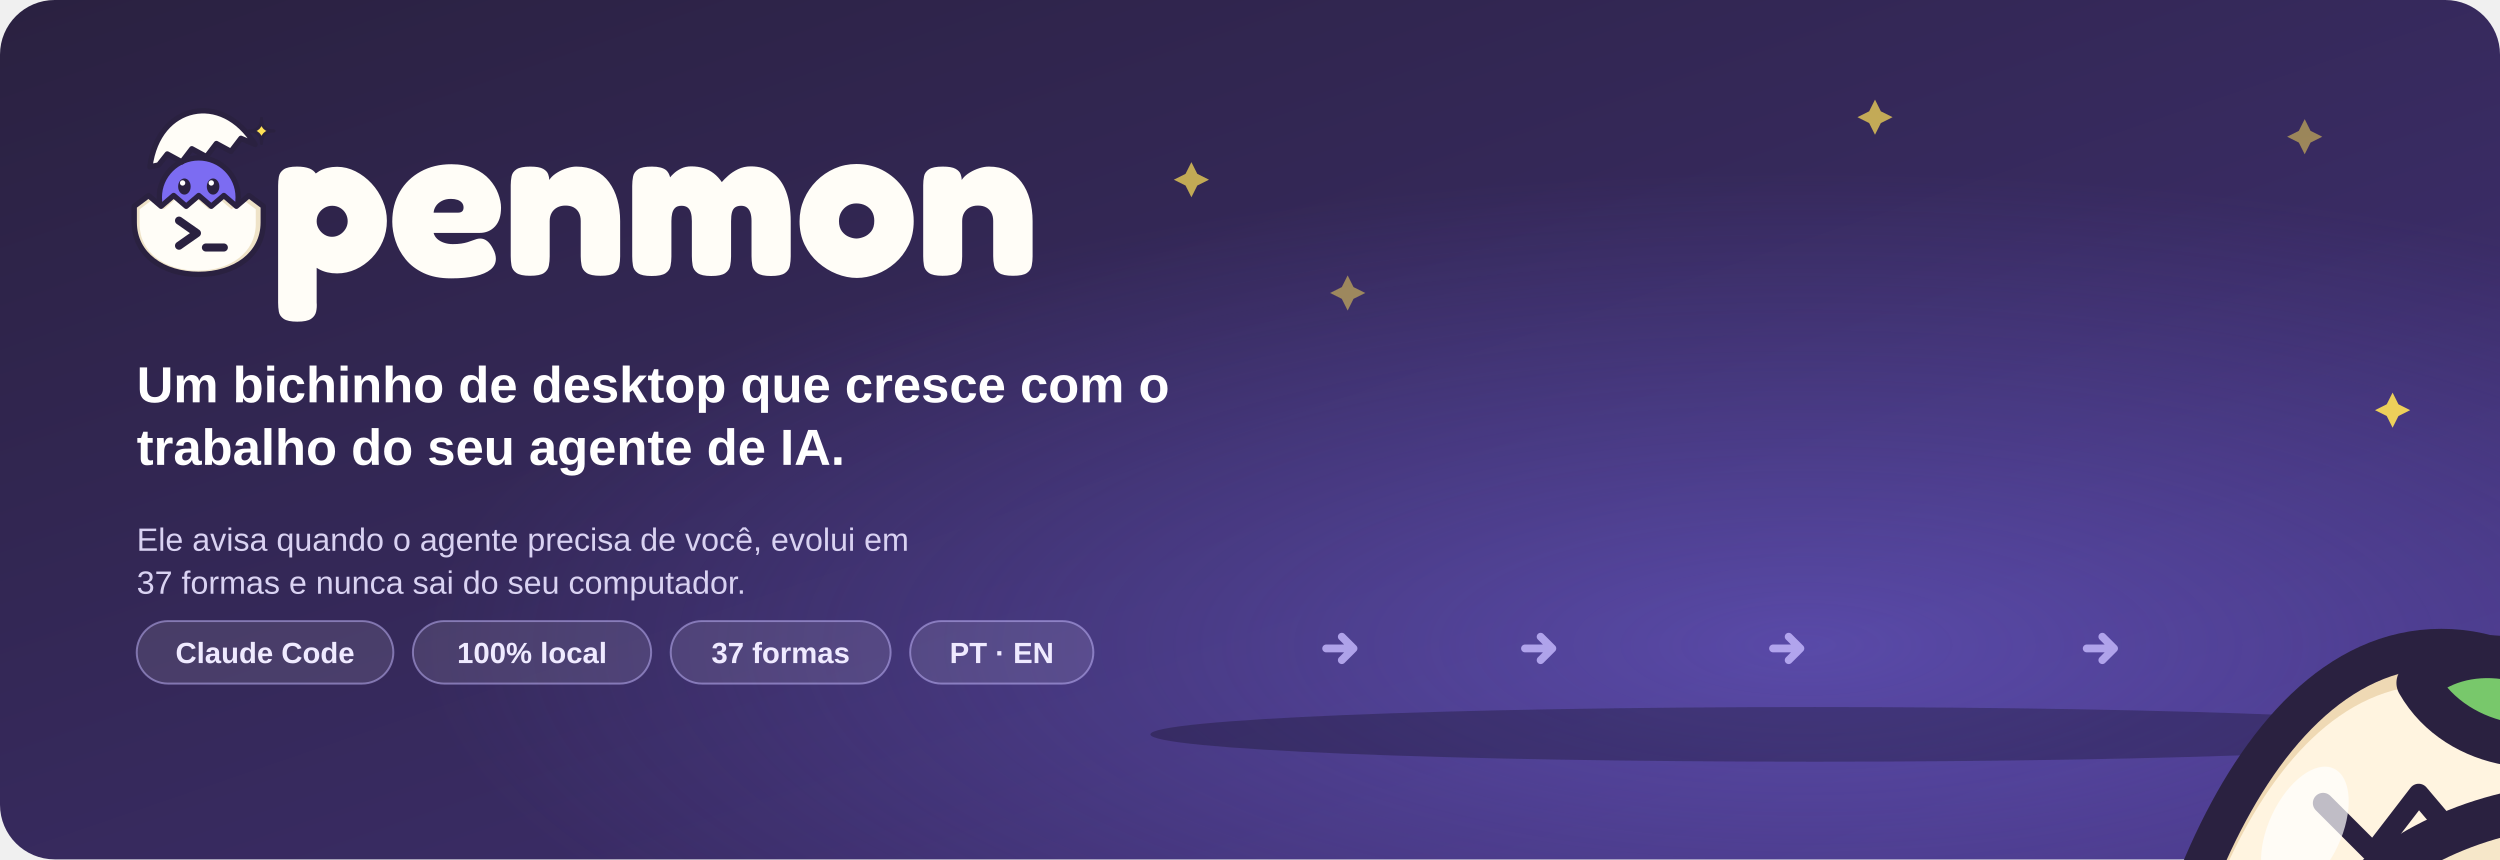
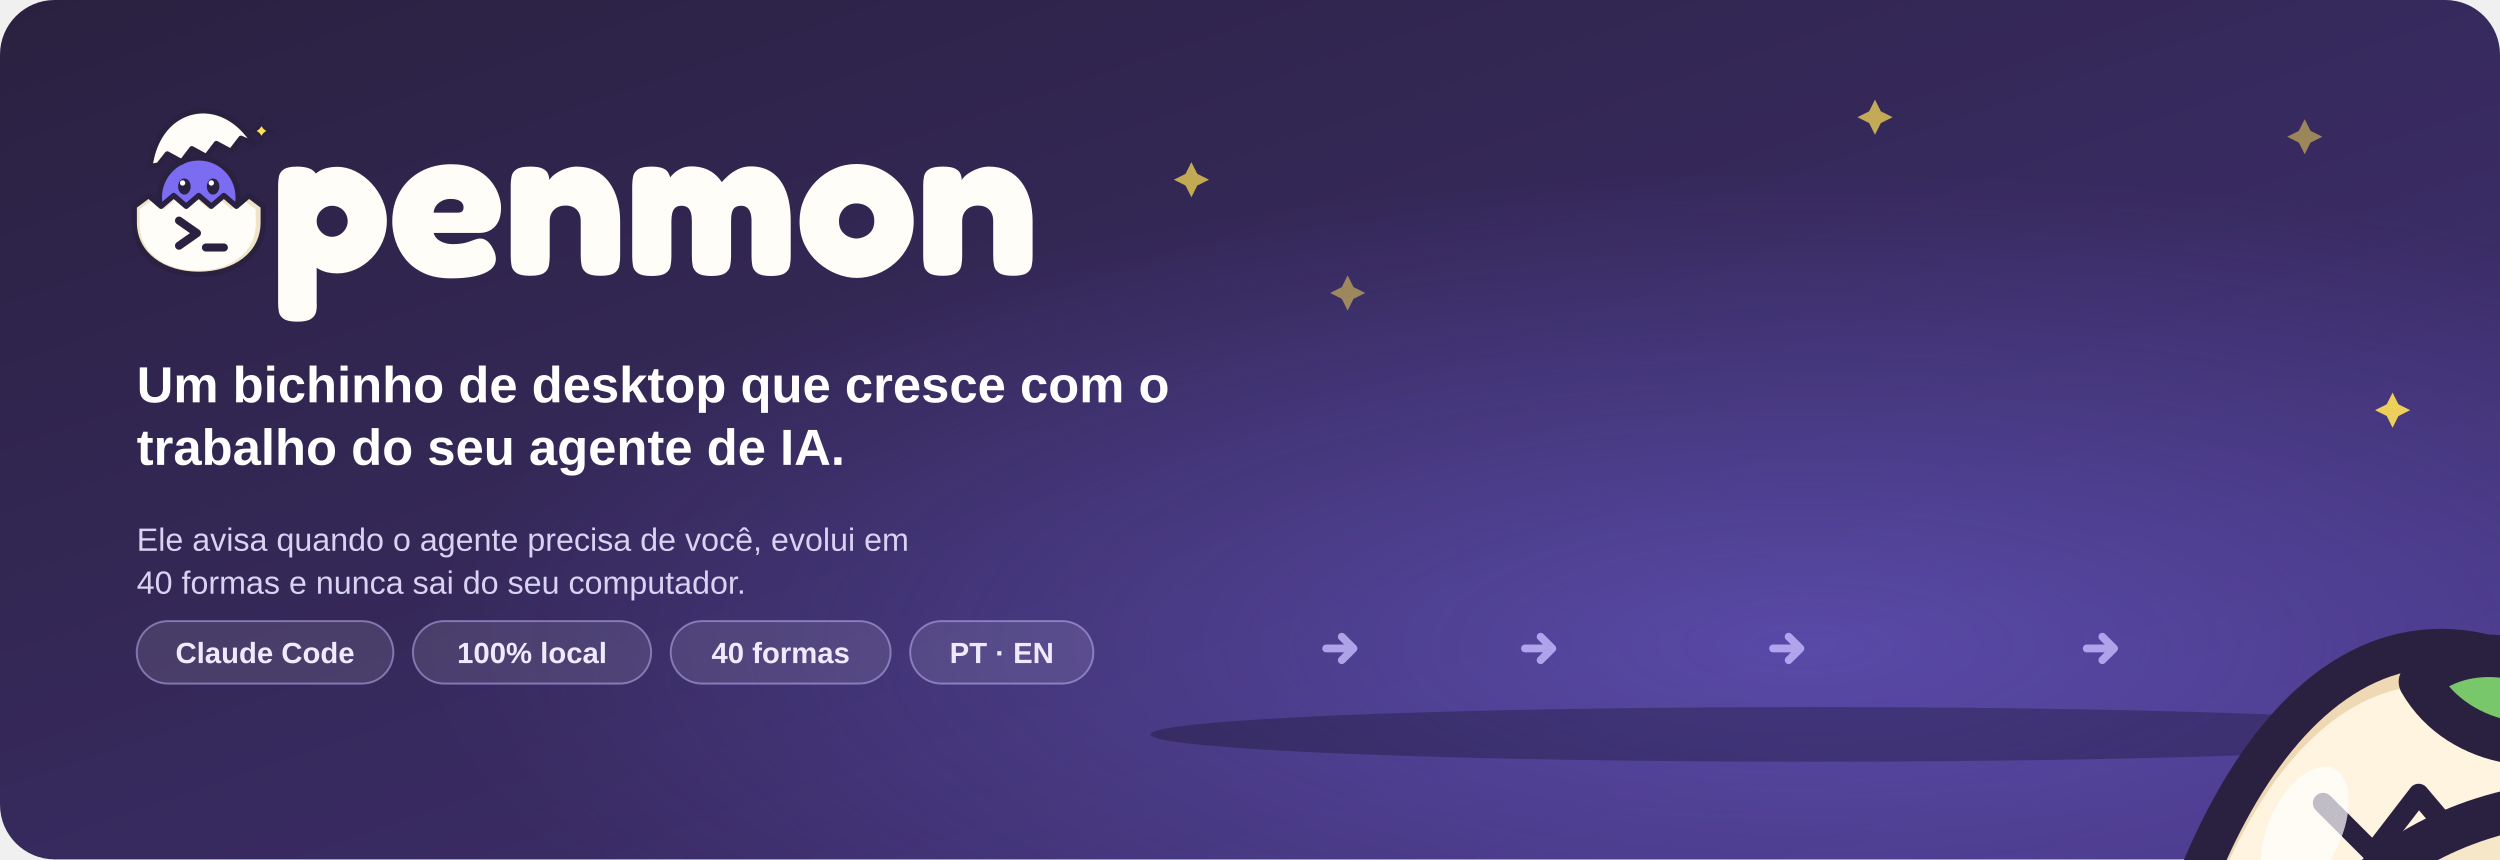
<svg xmlns="http://www.w3.org/2000/svg" viewBox="0 0 1280 440" width="1280" height="440" font-family="'Segoe UI', 'Helvetica Neue', Arial, sans-serif" role="img" aria-label="Openmon">
  <defs>
    <linearGradient id="bg" x1="0" y1="0" x2="1" y2="1">
      <stop offset="0" stop-color="#2a2140" />
      <stop offset="1" stop-color="#43327a" />
    </linearGradient>
    <radialGradient id="glow" cx=".72" cy=".75" r=".55">
      <stop offset="0" stop-color="#7c6cf2" stop-opacity=".45" />
      <stop offset="1" stop-color="#7c6cf2" stop-opacity="0" />
    </radialGradient>
  </defs>
  <rect width="1280" height="440" rx="28" fill="url(#bg)" />
  <rect width="1280" height="440" rx="28" fill="url(#glow)" />
  <path d="M1180 61 L1183 67 L1189 70 L1183 73 L1180 79 L1177 73 L1171 70 L1177 67Z" fill="#ffe156" opacity="0.5" />
  <path d="M610 83 L613 89 L619 92 L613 95 L610 101 L607 95 L601 92 L607 89Z" fill="#ffe156" opacity="0.7" />
  <path d="M1225 201 L1228 207 L1234 210 L1228 213 L1225 219 L1222 213 L1216 210 L1222 207Z" fill="#ffe156" opacity="0.9" />
  <path d="M690 141 L693 147 L699 150 L693 153 L690 159 L687 153 L681 150 L687 147Z" fill="#ffe156" opacity="0.5" />
  <path d="M960 51 L963 57 L969 60 L963 63 L960 69 L957 63 L951 60 L957 57Z" fill="#ffe156" opacity="0.7" />
  <svg x="62" y="56" width="470" height="112" viewBox="0 40 4262 1011" preserveAspectRatio="xMidYMax meet" overflow="visible">
    <style>.cr { display: block; width: 100%; height: 100%; overflow: visible; }
.cr .o { stroke: rgb(42, 33, 64); stroke-width: 6; stroke-linejoin: round; stroke-linecap: round; }
.cr .o.thin { stroke-width: 3.5; }
.cr .o.g { stroke-width: 9; }
.cr .ln { fill: none; }
.cr .k { fill: rgb(42, 33, 64); }
.cr .w { fill: rgb(255, 255, 255); }
.logo .o { stroke-width: 11; }
.logo .g { stroke-width: 15; }
.logo .o.thin { stroke-width: 7; }</style>
    <g class="cr logo" transform="translate(-55.7 2.4) scale(4.1622)">
      <path class="o thin" fill="#ffe156" d="M170 18 Q170 32 184 32 Q170 32 170 46 Q170 32 156 32 Q170 32 170 18Z" />
      <circle class="o" fill="#7c6cf2" cx="100" cy="106" r="44" />
      <ellipse class="k" cx="84" cy="94" rx="7" ry="9" />
      <circle class="w" cx="82" cy="90" r="3" />
      <ellipse class="k" cx="116" cy="94" rx="7" ry="9" />
      <circle class="w" cx="114" cy="90" r="3" />
      <path fill="#efe3c8" d="M28 116 L44 104 L58 116 L72 104 L86 116 L100 104 L114 116 L128 104 L142 116 L156 104 L172 116 C172 124 172 128 172 134 C172 170 140 192 100 192 C60 192 28 170 28 134 C28 128 28 122 28 116Z" />
      <path fill="#fffdf7" transform="matrix(.9 0 0 .9 8.8 15)" d="M28 116 L44 104 L58 116 L72 104 L86 116 L100 104 L114 116 L128 104 L142 116 L156 104 L172 116 C172 124 172 128 172 134 C172 170 140 192 100 192 C60 192 28 170 28 134 C28 128 28 122 28 116Z" />
      <path class="o ln" d="M28 116 L44 104 L58 116 L72 104 L86 116 L100 104 L114 116 L128 104 L142 116 L156 104 L172 116 C172 124 172 128 172 134 C172 170 140 192 100 192 C60 192 28 170 28 134 C28 128 28 122 28 116Z" />
      <path class="o g ln" d="M78 132 L98 146 L78 160" />
      <path class="o g ln" d="M108 162 L128 162" />
      <g transform="translate(0 -20) rotate(-12 100 60)">
        <path class="o" fill="#fffdf7" d="M40 80 C52 46 76 30 100 30 C124 30 148 46 160 80 L146 70 L132 82 L118 70 L104 82 L90 70 L76 82 L62 70 L50 80Z" />
      </g>
    </g>
    <path fill="#fffdf7" d="M1003 797L1003 797Q954 797 918 777L918 777Q913 774 908 771L908 771L908 932Q910 954 905.5 974.5Q901 995 882 1008Q863 1021 818 1021L818 1021Q774 1021 755 1008Q736 995 732.5 975Q729 955 729 933L729 933L729 390Q729 368 732.5 348Q736 328 754.5 314.5Q773 301 817 301L817 301Q852 301 875 310L875 310Q894 318 904 333L904 333Q912 327 920 322L920 322Q955 302 1003 302L1003 302Q1047 302 1088.5 323Q1130 344 1163 379.5Q1196 415 1215 460Q1234 505 1234 553L1234 553Q1234 603 1215 647.5Q1196 692 1163.5 725.5Q1131 759 1089.5 778Q1048 797 1003 797ZM979 627L979 627Q999 627 1015.5 617Q1032 607 1042 590.5Q1052 574 1052 555L1052 555Q1052 535 1042.5 518.5Q1033 502 1016.5 492.5Q1000 483 980 483Q960 483 943.5 493Q927 503 917.5 519Q908 535 908 555L908 555Q908 574 918 590.5Q928 607 944 617Q960 627 979 627ZM1532 820L1532 820Q1457 820 1405 795.5Q1353 771 1321 731.5Q1289 692 1274 646Q1259 600 1259 557L1259 557Q1259 478 1294 418Q1329 358 1391 324Q1453 290 1533 290L1533 290Q1595 290 1639 310Q1683 330 1710.5 361Q1738 392 1751 427Q1764 462 1764 492L1764 492Q1764 549 1736 579Q1708 609 1664 609L1664 609L1451 609Q1455 625 1467.5 636.5Q1480 648 1499 654.5Q1518 661 1540 661L1540 661Q1562 661 1579 658.5Q1596 656 1608.5 652Q1621 648 1631.5 644Q1642 640 1650.5 637.5Q1659 635 1667 635L1667 635Q1685 635 1700 647Q1715 659 1727 683L1727 683Q1734 696 1737 707.5Q1740 719 1740 729L1740 729Q1740 759 1715.5 779Q1691 799 1645 809.5Q1599 820 1532 820ZM1451 515L1451 515L1563 515Q1577 515 1583.5 509Q1590 503 1590 491L1590 491Q1590 478 1582.5 469Q1575 460 1562 455.5Q1549 451 1531 451L1531 451Q1507 451 1489 460.5Q1471 470 1461.5 484.5Q1452 499 1451 515ZM1899 808L1899 808Q1854 808 1835 794.5Q1816 781 1812.5 760Q1809 739 1809 717L1809 717L1809 388Q1809 366 1813 346Q1817 326 1836 313.5Q1855 301 1900 301L1900 301Q1941 301 1959.5 311.5Q1978 322 1983 337L1983 337Q1988 351 1988 363L1988 363Q1990 359 1993 356L1993 356Q2005 341 2025.5 328.5Q2046 316 2069.5 308.5Q2093 301 2114 301L2114 301Q2164 301 2202 320Q2240 339 2265.5 373.5Q2291 408 2304 454Q2317 500 2317 554L2317 554L2317 718Q2317 740 2313 761Q2309 782 2290.5 795Q2272 808 2226 808Q2180 808 2161 794.5Q2142 781 2138 760Q2134 739 2134 717L2134 717L2134 554Q2134 531 2125.5 515Q2117 499 2101.5 490.5Q2086 482 2063 482L2063 482Q2041 482 2024.5 491Q2008 500 1999 516Q1990 532 1990 554L1990 554L1990 718Q1990 740 1986 761Q1982 782 1963.5 795Q1945 808 1899 808ZM2463 809L2463 809Q2418 809 2399 795.5Q2380 782 2376.5 761Q2373 740 2373 718L2373 718L2373 391Q2373 368 2377 347.5Q2381 327 2400 314Q2419 301 2465 301L2465 301Q2510 301 2531 318L2531 318Q2544 330 2549 351L2549 351Q2555 343 2564 335L2564 335Q2578 321 2599 310.5Q2620 300 2647 300L2647 300Q2678 300 2704 308Q2730 316 2751.5 332.5Q2773 349 2789 373L2789 373Q2800 360 2819 343Q2838 326 2864.5 313Q2891 300 2924 300L2924 300Q2983 300 3024.5 330Q3066 360 3087.5 417Q3109 474 3109 555L3109 555L3109 718Q3109 740 3105 761Q3101 782 3082 795.5Q3063 809 3017 809L3017 809Q2972 809 2953 795Q2934 781 2930.5 760Q2927 739 2927 717L2927 717L2927 554Q2927 530 2921.5 514.5Q2916 499 2905.5 491Q2895 483 2879 483L2879 483Q2862 483 2851.5 490Q2841 497 2836.5 512.5Q2832 528 2832 555L2832 555L2832 718Q2832 740 2828 761Q2824 782 2805 795.5Q2786 809 2740 809L2740 809Q2695 809 2676 795Q2657 781 2653.5 760Q2650 739 2650 717L2650 717L2650 554Q2650 530 2645 514Q2640 498 2629.5 490.5Q2619 483 2602 483L2602 483Q2582 483 2572 493Q2562 503 2558.5 519Q2555 535 2555 554L2555 554L2555 719Q2555 741 2551 762Q2547 783 2528 796Q2509 809 2463 809ZM3416 818L3416 818Q3370 818 3323 799.5Q3276 781 3236.5 746.5Q3197 712 3173.5 663.5Q3150 615 3150 555L3150 555Q3150 500 3171 452Q3192 404 3228.5 367.5Q3265 331 3312.5 310Q3360 289 3414 289L3414 289Q3488 289 3548 324.5Q3608 360 3644 420Q3680 480 3680 554L3680 554Q3680 617 3656 666Q3632 715 3593 749Q3554 783 3507.5 800.5Q3461 818 3416 818ZM3414 635L3414 635Q3429 635 3448.5 627.5Q3468 620 3482.5 602Q3497 584 3497 553L3497 553Q3497 528 3486.5 510Q3476 492 3457 482Q3438 472 3413 472L3413 472Q3391 472 3373 482.5Q3355 493 3344 511.5Q3333 530 3333 554L3333 554Q3333 584 3347 602Q3361 620 3380 627.5Q3399 635 3414 635ZM3814 808L3814 808Q3769 808 3750 794.5Q3731 781 3727.5 760Q3724 739 3724 717L3724 717L3724 388Q3724 366 3728 346Q3732 326 3751 313.5Q3770 301 3815 301L3815 301Q3856 301 3874.5 311.5Q3893 322 3898 337L3898 337Q3903 351 3903 363L3903 363Q3905 359 3908 356L3908 356Q3920 341 3940.5 328.5Q3961 316 3984.5 308.5Q4008 301 4029 301L4029 301Q4079 301 4117 320Q4155 339 4180.5 373.5Q4206 408 4219 454Q4232 500 4232 554L4232 554L4232 718Q4232 740 4228 761Q4224 782 4205.5 795Q4187 808 4141 808Q4095 808 4076 794.5Q4057 781 4053 760Q4049 739 4049 717L4049 717L4049 554Q4049 531 4040.5 515Q4032 499 4016.5 490.5Q4001 482 3978 482L3978 482Q3956 482 3939.5 491Q3923 500 3914 516Q3905 532 3905 554L3905 554L3905 718Q3905 740 3901 761Q3897 782 3878.5 795Q3860 808 3814 808Z" />
  </svg>
  <text x="70" y="214" font-size="26" font-weight="700" fill="#ffffff" />
  <text x="70" y="206" font-size="26" font-weight="700" fill="#ffffff">Um bichinho de desktop que cresce com o</text>
  <text x="70" y="238" font-size="26" font-weight="700" fill="#ffffff">trabalho do seu agente de IA.</text>
  <text x="70" y="282" font-size="16.5" fill="#d9d2f2">Ele avisa quando o agente precisa de você, evolui em</text>
-   <text x="70" y="304" font-size="16.5" fill="#d9d2f2">37 formas e nunca sai do seu computador.</text>
+   <text x="70" y="304" font-size="16.5" fill="#d9d2f2">40 formas e nunca sai do seu computador.</text>
  <g transform="translate(70 318)">
    <rect width="131.4" height="32" rx="16" fill="#ffffff" fill-opacity=".1" stroke="#c7baff" stroke-opacity=".5" />
    <text x="65.7" y="21.5" text-anchor="middle" font-size="15" font-weight="700" fill="#efeaff">Claude Code</text>
  </g>
  <g transform="translate(211.4 318)">
    <rect width="122" height="32" rx="16" fill="#ffffff" fill-opacity=".1" stroke="#c7baff" stroke-opacity=".5" />
    <text x="61" y="21.5" text-anchor="middle" font-size="15" font-weight="700" fill="#efeaff">100% local</text>
  </g>
  <g transform="translate(343.4 318)">
    <rect width="112.6" height="32" rx="16" fill="#ffffff" fill-opacity=".1" stroke="#c7baff" stroke-opacity=".5" />
-     <text x="56.3" y="21.5" text-anchor="middle" font-size="15" font-weight="700" fill="#efeaff">37 formas</text>
+     <text x="56.3" y="21.5" text-anchor="middle" font-size="15" font-weight="700" fill="#efeaff">40 formas</text>
  </g>
  <g transform="translate(466 318)">
    <rect width="93.8" height="32" rx="16" fill="#ffffff" fill-opacity=".1" stroke="#c7baff" stroke-opacity=".5" />
    <text x="46.9" y="21.5" text-anchor="middle" font-size="15" font-weight="700" fill="#efeaff">PT · EN</text>
  </g>
  <ellipse cx="929.1" cy="376" rx="340.1" ry="14" fill="#000" opacity=".25" />
  <path d="M679 332 l14 0 m-6 -6 l6 6 l-6 6" fill="none" stroke="#c7baff" stroke-width="4" stroke-linecap="round" stroke-linejoin="round" opacity=".8" />
  <path d="M780.8 332 l14 0 m-6 -6 l6 6 l-6 6" fill="none" stroke="#c7baff" stroke-width="4" stroke-linecap="round" stroke-linejoin="round" opacity=".8" />
  <path d="M907.8 332 l14 0 m-6 -6 l6 6 l-6 6" fill="none" stroke="#c7baff" stroke-width="4" stroke-linecap="round" stroke-linejoin="round" opacity=".8" />
  <path d="M1068.4 332 l14 0 m-6 -6 l6 6 l-6 6" fill="none" stroke="#c7baff" stroke-width="4" stroke-linecap="round" stroke-linejoin="round" opacity=".8" />
  <svg class="cr" x="610" y="312" width="63" height="60" viewBox="46.4 65.4 107.2 132.2" preserveAspectRatio="xMidYMax meet" overflow="visible">
    <style>.cr { display: block; width: 100%; height: 100%; overflow: visible; }
.cr .o { stroke: rgb(42, 33, 64); stroke-width: 6; stroke-linejoin: round; stroke-linecap: round; }
.z70 .o { stroke-width: 8.6; }
.z72 .o { stroke-width: 8.3; }
.z86 .o { stroke-width: 7; }
.cr .o.m { stroke-width: 4.5; }
.cr .o.thin { stroke-width: 3.5; }
.cr .ln { fill: none; }
.cr .k { fill: rgb(42, 33, 64); }
.cr .w { fill: rgb(255, 255, 255); }
.cr .ck { fill: rgb(255, 127, 159); opacity: 0.55; }
.cr .hl { fill: rgb(255, 255, 255); opacity: 0.7; }
.cr .tl { fill: none; stroke-linecap: round; stroke-linejoin: round; }
.cr .tl.ink { stroke: rgb(42, 33, 64); }
.cr .w18 { stroke-width: 18; }
.cr .w16 { stroke-width: 16; }
.cr .w14 { stroke-width: 14; }
.cr .w12 { stroke-width: 12; }
.cr .w10 { stroke-width: 10; }
.cr .w9 { stroke-width: 9; }
.cr .w8 { stroke-width: 8; }
.cr .w6 { stroke-width: 6; }
.cr .w4 { stroke-width: 4; }
.cr .hx { stroke-width: 3; stroke-linejoin: round; }
.cr .cir { fill: none; stroke-width: 4; stroke-linecap: round; stroke-linejoin: round; }</style>
    <g class="z70" transform="matrix(.7 0 0 .7 30 58.8)">
      <path fill="#efd9b4" d="M100 18 C146 18 168 98 168 138 C168 172 138 194 100 194 C62 194 32 172 32 138 C32 98 54 18 100 18Z" />
      <path fill="#fff4e0" transform="matrix(.9 0 0 .9 8.6 9.8)" d="M100 18 C146 18 168 98 168 138 C168 172 138 194 100 194 C62 194 32 172 32 138 C32 98 54 18 100 18Z" />
      <ellipse fill="#f2b880" cx="70" cy="128" rx="13" ry="9" />
      <ellipse fill="#f2b880" cx="128" cy="100" rx="9" ry="7" />
      <ellipse fill="#f2b880" cx="116" cy="162" rx="14" ry="9" />
      <ellipse fill="#f2b880" cx="82" cy="74" rx="7" ry="5" />
      <path class="o ln" d="M100 18 C146 18 168 98 168 138 C168 172 138 194 100 194 C62 194 32 172 32 138 C32 98 54 18 100 18Z" />
      <path class="o ln m" d="M74 52 L85 63 L95 50 L106 63 L116 52" />
      <ellipse class="hl" cx="70" cy="58" rx="8" ry="15" transform="rotate(25 70 58)" />
    </g>
  </svg>
-   <svg class="cr" x="695" y="296" width="79.8" height="76" viewBox="35.9 77.7 128.2 120.6" preserveAspectRatio="xMidYMax meet" overflow="visible">
+   <svg class="cr" x="695" y="296" width="79.8" height="76" viewBox="34.6 77.7 130.8 121.9" preserveAspectRatio="xMidYMax meet" overflow="visible">
    <style>.cr { display: block; width: 100%; height: 100%; overflow: visible; }
.cr .o { stroke: rgb(42, 33, 64); stroke-width: 6; stroke-linejoin: round; stroke-linecap: round; }
.z70 .o { stroke-width: 8.6; }
.z72 .o { stroke-width: 8.3; }
.z86 .o { stroke-width: 7; }
.cr .o.m { stroke-width: 4.5; }
.cr .o.thin { stroke-width: 3.5; }
.cr .ln { fill: none; }
.cr .k { fill: rgb(42, 33, 64); }
.cr .w { fill: rgb(255, 255, 255); }
.cr .ck { fill: rgb(255, 127, 159); opacity: 0.55; }
.cr .hl { fill: rgb(255, 255, 255); opacity: 0.7; }
.cr .tl { fill: none; stroke-linecap: round; stroke-linejoin: round; }
.cr .tl.ink { stroke: rgb(42, 33, 64); }
.cr .w18 { stroke-width: 18; }
.cr .w16 { stroke-width: 16; }
.cr .w14 { stroke-width: 14; }
.cr .w12 { stroke-width: 12; }
.cr .w10 { stroke-width: 10; }
.cr .w9 { stroke-width: 9; }
.cr .w8 { stroke-width: 8; }
.cr .w6 { stroke-width: 6; }
.cr .w4 { stroke-width: 4; }
.cr .hx { stroke-width: 3; stroke-linejoin: round; }
.cr .cir { fill: none; stroke-width: 4; stroke-linecap: round; stroke-linejoin: round; }</style>
    <g class="z70" transform="matrix(.7 0 0 .7 30 58.8)">
      <path class="o ln" d="M100 76 L100 54" />
      <path class="o" fill="#78c86b" d="M100 56 C88 40 70 40 62 48 C70 62 90 64 100 56Z" />
      <path class="o" fill="#78c86b" d="M100 54 C110 34 132 32 140 40 C132 56 112 60 100 54Z" />
      <ellipse class="o" fill="#dcc59c" cx="78" cy="185" rx="18" ry="10" />
      <ellipse class="o" fill="#dcc59c" cx="122" cy="185" rx="18" ry="10" />
      <ellipse class="o" fill="#f6e7c9" cx="34" cy="150" rx="11" ry="15" transform="rotate(30 34 150)" />
      <ellipse class="o" fill="#f6e7c9" cx="166" cy="150" rx="11" ry="15" transform="rotate(-30 166 150)" />
      <path fill="#dcc59c" d="M100 72 C146 72 170 104 170 138 C170 170 140 186 100 186 C60 186 30 170 30 138 C30 104 54 72 100 72Z" />
      <path fill="#f6e7c9" transform="matrix(.9 0 0 .9 8.6 9.8)" d="M100 72 C146 72 170 104 170 138 C170 170 140 186 100 186 C60 186 30 170 30 138 C30 104 54 72 100 72Z" />
      <ellipse fill="#fff8ea" cx="100" cy="162" rx="40" ry="20" />
      <path class="o ln" d="M100 72 C146 72 170 104 170 138 C170 170 140 186 100 186 C60 186 30 170 30 138 C30 104 54 72 100 72Z" />
      <ellipse class="hl" cx="70" cy="94" rx="13" ry="7" transform="rotate(-25 70 94)" />
      <ellipse class="k" cx="78" cy="128" rx="10" ry="12" />
      <circle class="w" cx="75" cy="123" r="4" />
      <circle class="w" cx="81" cy="133" r="2" />
      <ellipse class="k" cx="122" cy="128" rx="10" ry="12" />
      <circle class="w" cx="119" cy="123" r="4" />
      <circle class="w" cx="125" cy="133" r="2" />
      <ellipse class="ck" cx="58" cy="148" rx="10" ry="6" />
      <ellipse class="ck" cx="142" cy="148" rx="10" ry="6" />
      <path class="o ln m" d="M92 148 Q100 156 108 148" />
    </g>
  </svg>
-   <svg class="cr" x="796.8" y="272" width="105" height="100" viewBox="34.2 67.6 131.6 130.7" preserveAspectRatio="xMidYMax meet" overflow="visible">
+   <svg class="cr" x="796.8" y="272" width="105" height="100" viewBox="32.8 67.6 134.3 131.9" preserveAspectRatio="xMidYMax meet" overflow="visible">
    <style>.cr { display: block; width: 100%; height: 100%; overflow: visible; }
.cr .o { stroke: rgb(42, 33, 64); stroke-width: 6; stroke-linejoin: round; stroke-linecap: round; }
.z70 .o { stroke-width: 8.6; }
.z72 .o { stroke-width: 8.3; }
.z86 .o { stroke-width: 7; }
.cr .o.m { stroke-width: 4.5; }
.cr .o.thin { stroke-width: 3.5; }
.cr .ln { fill: none; }
.cr .k { fill: rgb(42, 33, 64); }
.cr .w { fill: rgb(255, 255, 255); }
.cr .ck { fill: rgb(255, 127, 159); opacity: 0.55; }
.cr .hl { fill: rgb(255, 255, 255); opacity: 0.7; }
.cr .tl { fill: none; stroke-linecap: round; stroke-linejoin: round; }
.cr .tl.ink { stroke: rgb(42, 33, 64); }
.cr .w18 { stroke-width: 18; }
.cr .w16 { stroke-width: 16; }
.cr .w14 { stroke-width: 14; }
.cr .w12 { stroke-width: 12; }
.cr .w10 { stroke-width: 10; }
.cr .w9 { stroke-width: 9; }
.cr .w8 { stroke-width: 8; }
.cr .w6 { stroke-width: 6; }
.cr .w4 { stroke-width: 4; }
.cr .hx { stroke-width: 3; stroke-linejoin: round; }
.cr .cir { fill: none; stroke-width: 4; stroke-linecap: round; stroke-linejoin: round; }</style>
    <g class="z72" transform="matrix(.72 0 0 .72 28 54.88)">
      <path class="o" fill="#7a5440" d="M72 64 C62 48 62 34 68 26 C76 40 84 50 90 58Z" />
      <path class="o" fill="#7a5440" d="M128 64 C138 48 138 34 132 26 C124 40 116 50 110 58Z" />
      <ellipse class="o" fill="#d9762b" cx="78" cy="185" rx="18" ry="10" />
      <ellipse class="o" fill="#d9762b" cx="122" cy="185" rx="18" ry="10" />
      <ellipse class="o" fill="#ff9f43" cx="34" cy="146" rx="11" ry="15" transform="rotate(30 34 146)" />
      <ellipse class="o" fill="#ff9f43" cx="166" cy="146" rx="11" ry="15" transform="rotate(-30 166 146)" />
      <path fill="#d9762b" d="M100 52 C148 52 170 94 170 134 C170 170 140 186 100 186 C60 186 30 170 30 134 C30 94 52 52 100 52Z" />
      <path fill="#ff9f43" transform="matrix(.9 0 0 .9 8.6 9.8)" d="M100 52 C148 52 170 94 170 134 C170 170 140 186 100 186 C60 186 30 170 30 134 C30 94 52 52 100 52Z" />
      <ellipse fill="#ffe2bd" cx="100" cy="160" rx="42" ry="22" />
      <path class="o ln" d="M100 52 C148 52 170 94 170 134 C170 170 140 186 100 186 C60 186 30 170 30 134 C30 94 52 52 100 52Z" />
      <ellipse class="hl" cx="68" cy="80" rx="13" ry="7" transform="rotate(-35 68 80)" />
      <ellipse class="k" cx="80" cy="114" rx="11" ry="14" />
      <circle class="w" cx="76" cy="108" r="5" />
      <circle class="w" cx="84" cy="120" r="2" />
      <ellipse class="k" cx="120" cy="114" rx="11" ry="14" />
      <circle class="w" cx="116" cy="108" r="5" />
      <circle class="w" cx="124" cy="120" r="2" />
      <ellipse class="ck" cx="60" cy="138" rx="10" ry="6" />
      <ellipse class="ck" cx="140" cy="138" rx="10" ry="6" />
      <path class="o ln m" d="M93 140 Q100 147 107 140" />
    </g>
  </svg>
-   <svg class="cr" x="923.8" y="240" width="138.6" height="132" viewBox="9.7 30.0 180.6 169.0" preserveAspectRatio="xMidYMax meet" overflow="visible">
+   <svg class="cr" x="923.8" y="240" width="138.6" height="132" viewBox="9.6 30 184 170.2" preserveAspectRatio="xMidYMax meet" overflow="visible">
    <style>.cr { display: block; width: 100%; height: 100%; overflow: visible; }
.cr .o { stroke: rgb(42, 33, 64); stroke-width: 6; stroke-linejoin: round; stroke-linecap: round; }
.z70 .o { stroke-width: 8.6; }
.z72 .o { stroke-width: 8.3; }
.z86 .o { stroke-width: 7; }
.cr .o.m { stroke-width: 4.5; }
.cr .o.thin { stroke-width: 3.5; }
.cr .ln { fill: none; }
.cr .k { fill: rgb(42, 33, 64); }
.cr .w { fill: rgb(255, 255, 255); }
.cr .ck { fill: rgb(255, 127, 159); opacity: 0.55; }
.cr .hl { fill: rgb(255, 255, 255); opacity: 0.7; }
.cr .tl { fill: none; stroke-linecap: round; stroke-linejoin: round; }
.cr .tl.ink { stroke: rgb(42, 33, 64); }
.cr .w18 { stroke-width: 18; }
.cr .w16 { stroke-width: 16; }
.cr .w14 { stroke-width: 14; }
.cr .w12 { stroke-width: 12; }
.cr .w10 { stroke-width: 10; }
.cr .w9 { stroke-width: 9; }
.cr .w8 { stroke-width: 8; }
.cr .w6 { stroke-width: 6; }
.cr .w4 { stroke-width: 4; }
.cr .hx { stroke-width: 3; stroke-linejoin: round; }
.cr .cir { fill: none; stroke-width: 4; stroke-linecap: round; stroke-linejoin: round; }</style>
    <g class="z86" transform="matrix(.86 0 0 .86 14 27.44)">
      <path class="tl ink w16" d="M156 172 C184 172 192 152 186 132" />
      <path class="tl w8" stroke="#d9762b" d="M156 172 C184 172 192 152 186 132" />
      <path class="o" fill="#d9762b" d="M186 112 L198 130 L186 140 L174 130Z" />
      <path class="o" fill="#7a5440" d="M68 62 C46 50 36 26 46 10 C54 28 70 38 88 50Z" />
      <path class="o" fill="#7a5440" d="M132 62 C154 50 164 26 154 10 C146 28 130 38 112 50Z" />
      <ellipse class="o" fill="#d9762b" cx="76" cy="185" rx="20" ry="11" />
      <ellipse class="o" fill="#d9762b" cx="124" cy="185" rx="20" ry="11" />
      <ellipse class="o" fill="#ff9f43" cx="26" cy="144" rx="14" ry="18" transform="rotate(30 26 144)" />
      <ellipse class="o" fill="#ff9f43" cx="174" cy="144" rx="14" ry="18" transform="rotate(-30 174 144)" />
      <path fill="#d9762b" d="M100 46 C154 46 178 92 178 134 C178 172 146 186 100 186 C54 186 22 172 22 134 C22 92 46 46 100 46Z" />
      <path fill="#ff9f43" transform="matrix(.9 0 0 .9 8.6 9.8)" d="M100 46 C154 46 178 92 178 134 C178 172 146 186 100 186 C54 186 22 172 22 134 C22 92 46 46 100 46Z" />
      <ellipse fill="#ffe2bd" cx="100" cy="162" rx="48" ry="20" />
      <path class="o ln" d="M100 46 C154 46 178 92 178 134 C178 172 146 186 100 186 C54 186 22 172 22 134 C22 92 46 46 100 46Z" />
      <path class="o ln m" d="M34 88 C64 72 136 72 166 88" />
      <circle class="o" fill="#9aa3b5" cx="80" cy="78" r="15" />
      <circle class="o m" fill="#d9f0ff" cx="80" cy="78" r="8" />
      <circle class="o" fill="#9aa3b5" cx="120" cy="78" r="15" />
      <circle class="o m" fill="#d9f0ff" cx="120" cy="78" r="8" />
      <path class="o ln" d="M95 78 L105 78" />
      <ellipse class="hl" cx="48" cy="96" rx="10" ry="6" transform="rotate(-40 48 96)" />
      <ellipse class="k" cx="80" cy="118" rx="10" ry="12" />
      <circle class="w" cx="77" cy="116" r="3.5" />
      <ellipse class="k" cx="120" cy="118" rx="10" ry="12" />
      <circle class="w" cx="117" cy="116" r="3.5" />
      <path fill="#ff9f43" d="M62 98 L98 98 L98 113 L64 105Z" />
      <path fill="#ff9f43" d="M138 98 L102 98 L102 113 L136 105Z" />
      <path class="o ln" d="M66 106 L96 113" />
      <path class="o ln" d="M134 106 L104 113" />
      <ellipse class="ck" cx="58" cy="140" rx="10" ry="6" />
      <ellipse class="ck" cx="142" cy="140" rx="10" ry="6" />
      <path class="o ln m" d="M90 144 Q100 150 110 144" />
    </g>
  </svg>
-   <svg class="cr" x="1084.4" y="216" width="163.8" height="156" viewBox="-4.0 -2.0 208.0 201.0" preserveAspectRatio="xMidYMax meet" overflow="visible">
-     <style>.cr { display: block; width: 100%; height: 100%; overflow: visible; }
- .cr .o { stroke: rgb(42, 33, 64); stroke-width: 6; stroke-linejoin: round; stroke-linecap: round; }
- .z70 .o { stroke-width: 8.6; }
- .z72 .o { stroke-width: 8.3; }
- .z86 .o { stroke-width: 7; }
- .cr .o.m { stroke-width: 4.5; }
- .cr .o.thin { stroke-width: 3.5; }
- .cr .ln { fill: none; }
- .cr .k { fill: rgb(42, 33, 64); }
- .cr .w { fill: rgb(255, 255, 255); }
- .cr .ck { fill: rgb(255, 127, 159); opacity: 0.55; }
- .cr .hl { fill: rgb(255, 255, 255); opacity: 0.7; }
- .cr .tl { fill: none; stroke-linecap: round; stroke-linejoin: round; }
- .cr .tl.ink { stroke: rgb(42, 33, 64); }
- .cr .w18 { stroke-width: 18; }
- .cr .w16 { stroke-width: 16; }
- .cr .w14 { stroke-width: 14; }
- .cr .w12 { stroke-width: 12; }
- .cr .w10 { stroke-width: 10; }
- .cr .w9 { stroke-width: 9; }
- .cr .w8 { stroke-width: 8; }
- .cr .w6 { stroke-width: 6; }
- .cr .w4 { stroke-width: 4; }
- .cr .hx { stroke-width: 3; stroke-linejoin: round; }
- .cr .cir { fill: none; stroke-width: 4; stroke-linecap: round; stroke-linejoin: round; }</style>
-     <path class="tl ink w14" d="M156 172 C184 172 192 152 186 132" />
-     <path class="tl w6" stroke="#45526e" d="M156 172 C184 172 192 152 186 132" />
-     <path class="o" fill="#45526e" d="M186 112 L198 130 L186 140 L174 130Z" />
-     <path class="o" fill="#e9c46a" d="M68 62 C46 50 36 26 46 10 C54 28 70 38 88 50Z" />
-     <path class="o" fill="#e9c46a" d="M132 62 C154 50 164 26 154 10 C146 28 130 38 112 50Z" />
-     <path class="o" fill="#5daeb2" d="M80 22 C87 30 90 37 87 44 C84 49 76 49 73 44 C70 37 73 30 80 22Z" />
-     <path class="o" fill="#5daeb2" d="M120 22 C127 30 130 37 127 44 C124 49 116 49 113 44 C110 37 113 30 120 22Z" />
-     <path class="o" fill="#5daeb2" d="M100 4 C110 16 114 26 110 36 C106 44 94 44 90 36 C86 26 90 16 100 4Z" />
-     <ellipse class="o" fill="#45526e" cx="76" cy="185" rx="20" ry="11" />
-     <ellipse class="o" fill="#45526e" cx="124" cy="185" rx="20" ry="11" />
-     <ellipse class="o" fill="#5d6d8f" cx="26" cy="144" rx="14" ry="18" transform="rotate(30 26 144)" />
-     <ellipse class="o" fill="#5d6d8f" cx="174" cy="144" rx="14" ry="18" transform="rotate(-30 174 144)" />
-     <path fill="#45526e" d="M100 46 C154 46 178 92 178 134 C178 172 146 186 100 186 C54 186 22 172 22 134 C22 92 46 46 100 46Z" />
-     <path fill="#5d6d8f" transform="matrix(.9 0 0 .9 8.6 9.8)" d="M100 46 C154 46 178 92 178 134 C178 172 146 186 100 186 C54 186 22 172 22 134 C22 92 46 46 100 46Z" />
-     <ellipse fill="#c9d2e6" cx="100" cy="162" rx="48" ry="20" />
-     <path class="cir" stroke="#5daeb2" d="M36 138 L50 138 L58 148 L68 148" />
-     <path class="cir" stroke="#5daeb2" d="M164 138 L150 138 L142 148 L132 148" />
-     <circle fill="#5daeb2" cx="68" cy="148" r="4" />
-     <circle fill="#5daeb2" cx="132" cy="148" r="4" />
-     <path class="o ln" d="M100 46 C154 46 178 92 178 134 C178 172 146 186 100 186 C54 186 22 172 22 134 C22 92 46 46 100 46Z" />
-     <path class="o ln m" d="M34 88 C64 72 136 72 166 88" />
-     <circle class="o" fill="#c7ccd8" cx="80" cy="78" r="15" />
-     <circle class="o m" fill="#c9e3d9" cx="80" cy="78" r="8" />
-     <circle class="o" fill="#c7ccd8" cx="120" cy="78" r="15" />
-     <circle class="o m" fill="#c9e3d9" cx="120" cy="78" r="8" />
-     <path class="o ln" d="M95 78 L105 78" />
-     <ellipse class="k" cx="80" cy="118" rx="10" ry="12" />
-     <circle class="w" cx="77" cy="116" r="3.5" />
-     <ellipse class="k" cx="120" cy="118" rx="10" ry="12" />
-     <circle class="w" cx="117" cy="116" r="3.5" />
-     <path fill="#5d6d8f" d="M62 98 L98 98 L98 113 L64 105Z" />
-     <path fill="#5d6d8f" d="M138 98 L102 98 L102 113 L136 105Z" />
-     <path class="o ln" d="M66 106 L96 113" />
-     <path class="o ln" d="M134 106 L104 113" />
-     <ellipse class="ck" cx="58" cy="140" rx="10" ry="6" />
-     <ellipse class="ck" cx="142" cy="140" rx="10" ry="6" />
-     <path class="o ln m" d="M88 142 Q100 152 112 142" />
+   <svg class="cr" x="1084.4" y="216" width="163.8" height="156" viewBox="-4.5 -2 212.5 210.2" preserveAspectRatio="xMidYMax meet" overflow="visible">
+     <circle fill="#d6dcef" opacity=".7" cx="100" cy="112" r="92" stroke="none" />
+     <path class="tl ink w14" d="M156 172 C184 172 192 152 186 132" fill="none" stroke="rgb(42, 33, 64)" stroke-width="14" stroke-linejoin="round" stroke-linecap="round" />
+     <path class="tl w6" stroke="#45526e" d="M156 172 C184 172 192 152 186 132" fill="none" stroke-width="6" stroke-linejoin="round" stroke-linecap="round" />
+     <path class="o" fill="#45526e" d="M186 112 L198 130 L186 140 L174 130Z" stroke="rgb(42, 33, 64)" stroke-width="6" stroke-linejoin="round" stroke-linecap="round" />
+     <path class="o" fill="#e9c46a" d="M68 62 C46 50 36 26 46 10 C54 28 70 38 88 50Z" stroke="rgb(42, 33, 64)" stroke-width="6" stroke-linejoin="round" stroke-linecap="round" />
+     <path class="o" fill="#e9c46a" d="M132 62 C154 50 164 26 154 10 C146 28 130 38 112 50Z" stroke="rgb(42, 33, 64)" stroke-width="6" stroke-linejoin="round" stroke-linecap="round" />
+     <path class="o" fill="#9fdcff" d="M80 22 C87 30 90 37 87 44 C84 49 76 49 73 44 C70 37 73 30 80 22Z" stroke="rgb(42, 33, 64)" stroke-width="6" stroke-linejoin="round" stroke-linecap="round" />
+     <path class="o" fill="#9fdcff" d="M120 22 C127 30 130 37 127 44 C124 49 116 49 113 44 C110 37 113 30 120 22Z" stroke="rgb(42, 33, 64)" stroke-width="6" stroke-linejoin="round" stroke-linecap="round" />
+     <path class="o" fill="#9fdcff" d="M100 4 C110 16 114 26 110 36 C106 44 94 44 90 36 C86 26 90 16 100 4Z" stroke="rgb(42, 33, 64)" stroke-width="6" stroke-linejoin="round" stroke-linecap="round" />
+     <ellipse class="o" fill="#45526e" cx="76" cy="185" rx="20" ry="11" stroke="rgb(42, 33, 64)" stroke-width="6" stroke-linejoin="round" stroke-linecap="round" />
+     <ellipse class="o" fill="#45526e" cx="124" cy="185" rx="20" ry="11" stroke="rgb(42, 33, 64)" stroke-width="6" stroke-linejoin="round" stroke-linecap="round" />
+     <ellipse class="o" fill="#5d6d8f" cx="26" cy="144" rx="14" ry="18" transform="rotate(30 26 144)" stroke="rgb(42, 33, 64)" stroke-width="6" stroke-linejoin="round" stroke-linecap="round" />
+     <ellipse class="o" fill="#5d6d8f" cx="174" cy="144" rx="14" ry="18" transform="rotate(-30 174 144)" stroke="rgb(42, 33, 64)" stroke-width="6" stroke-linejoin="round" stroke-linecap="round" />
+     <path fill="#45526e" d="M100 46 C154 46 178 92 178 134 C178 172 146 186 100 186 C54 186 22 172 22 134 C22 92 46 46 100 46Z" stroke="none" />
+     <path fill="#5d6d8f" transform="matrix(.9 0 0 .9 8.6 9.8)" d="M100 46 C154 46 178 92 178 134 C178 172 146 186 100 186 C54 186 22 172 22 134 C22 92 46 46 100 46Z" stroke="none" />
+     <ellipse fill="#c9d2e6" cx="100" cy="162" rx="48" ry="20" stroke="none" />
+     <path class="cir" stroke="#9fdcff" d="M36 138 L50 138 L58 148 L68 148" fill="none" stroke-width="4" stroke-linejoin="round" stroke-linecap="round" />
+     <path class="cir" stroke="#9fdcff" d="M164 138 L150 138 L142 148 L132 148" fill="none" stroke-width="4" stroke-linejoin="round" stroke-linecap="round" />
+     <path class="o ln" d="M100 46 C154 46 178 92 178 134 C178 172 146 186 100 186 C54 186 22 172 22 134 C22 92 46 46 100 46Z" fill="none" stroke="rgb(42, 33, 64)" stroke-width="6" stroke-linejoin="round" stroke-linecap="round" />
+     <path class="o ln m" d="M34 88 C64 72 136 72 166 88" fill="none" stroke="rgb(42, 33, 64)" stroke-width="4.5" stroke-linejoin="round" stroke-linecap="round" />
+     <circle class="o" fill="#c7ccd8" cx="80" cy="78" r="15" stroke="rgb(42, 33, 64)" stroke-width="6" stroke-linejoin="round" stroke-linecap="round" />
+     <circle class="o m" fill="#d9f0ff" cx="80" cy="78" r="8" stroke="rgb(42, 33, 64)" stroke-width="4.5" stroke-linejoin="round" stroke-linecap="round" />
+     <circle class="o" fill="#c7ccd8" cx="120" cy="78" r="15" stroke="rgb(42, 33, 64)" stroke-width="6" stroke-linejoin="round" stroke-linecap="round" />
+     <circle class="o m" fill="#d9f0ff" cx="120" cy="78" r="8" stroke="rgb(42, 33, 64)" stroke-width="4.5" stroke-linejoin="round" stroke-linecap="round" />
+     <path class="o ln" d="M95 78 L105 78" fill="none" stroke="rgb(42, 33, 64)" stroke-width="6" stroke-linejoin="round" stroke-linecap="round" />
+     <ellipse fill="#fff" cx="80" cy="118" rx="12.5" ry="14.5" stroke="none" />
+     <ellipse class="k" cx="80" cy="118" rx="10" ry="12" fill="rgb(42, 33, 64)" stroke="none" />
+     <circle class="w" cx="77" cy="116" r="3.5" fill="rgb(255, 255, 255)" stroke="none" />
+     <ellipse fill="#fff" cx="120" cy="118" rx="12.5" ry="14.5" stroke="none" />
+     <ellipse class="k" cx="120" cy="118" rx="10" ry="12" fill="rgb(42, 33, 64)" stroke="none" />
+     <circle class="w" cx="117" cy="116" r="3.5" fill="rgb(255, 255, 255)" stroke="none" />
+     <path fill="#5d6d8f" d="M62 98 L98 98 L98 113 L64 105Z" stroke="none" />
+     <path fill="#5d6d8f" d="M138 98 L102 98 L102 113 L136 105Z" stroke="none" />
+     <path class="o ln" d="M66 106 L96 113" fill="none" stroke="rgb(42, 33, 64)" stroke-width="6" stroke-linejoin="round" stroke-linecap="round" />
+     <path class="o ln" d="M134 106 L104 113" fill="none" stroke="rgb(42, 33, 64)" stroke-width="6" stroke-linejoin="round" stroke-linecap="round" />
+     <ellipse class="ck" cx="58" cy="140" rx="10" ry="6" fill="rgb(255, 127, 159)" stroke="none" opacity="0.55" />
+     <ellipse class="ck" cx="142" cy="140" rx="10" ry="6" fill="rgb(255, 127, 159)" stroke="none" opacity="0.55" />
+     <path class="tl w4" stroke="#c9d2e6" d="M88 142 Q100 152 112 142" fill="none" stroke-width="4" stroke-linejoin="round" stroke-linecap="round" />
  </svg>
</svg>
